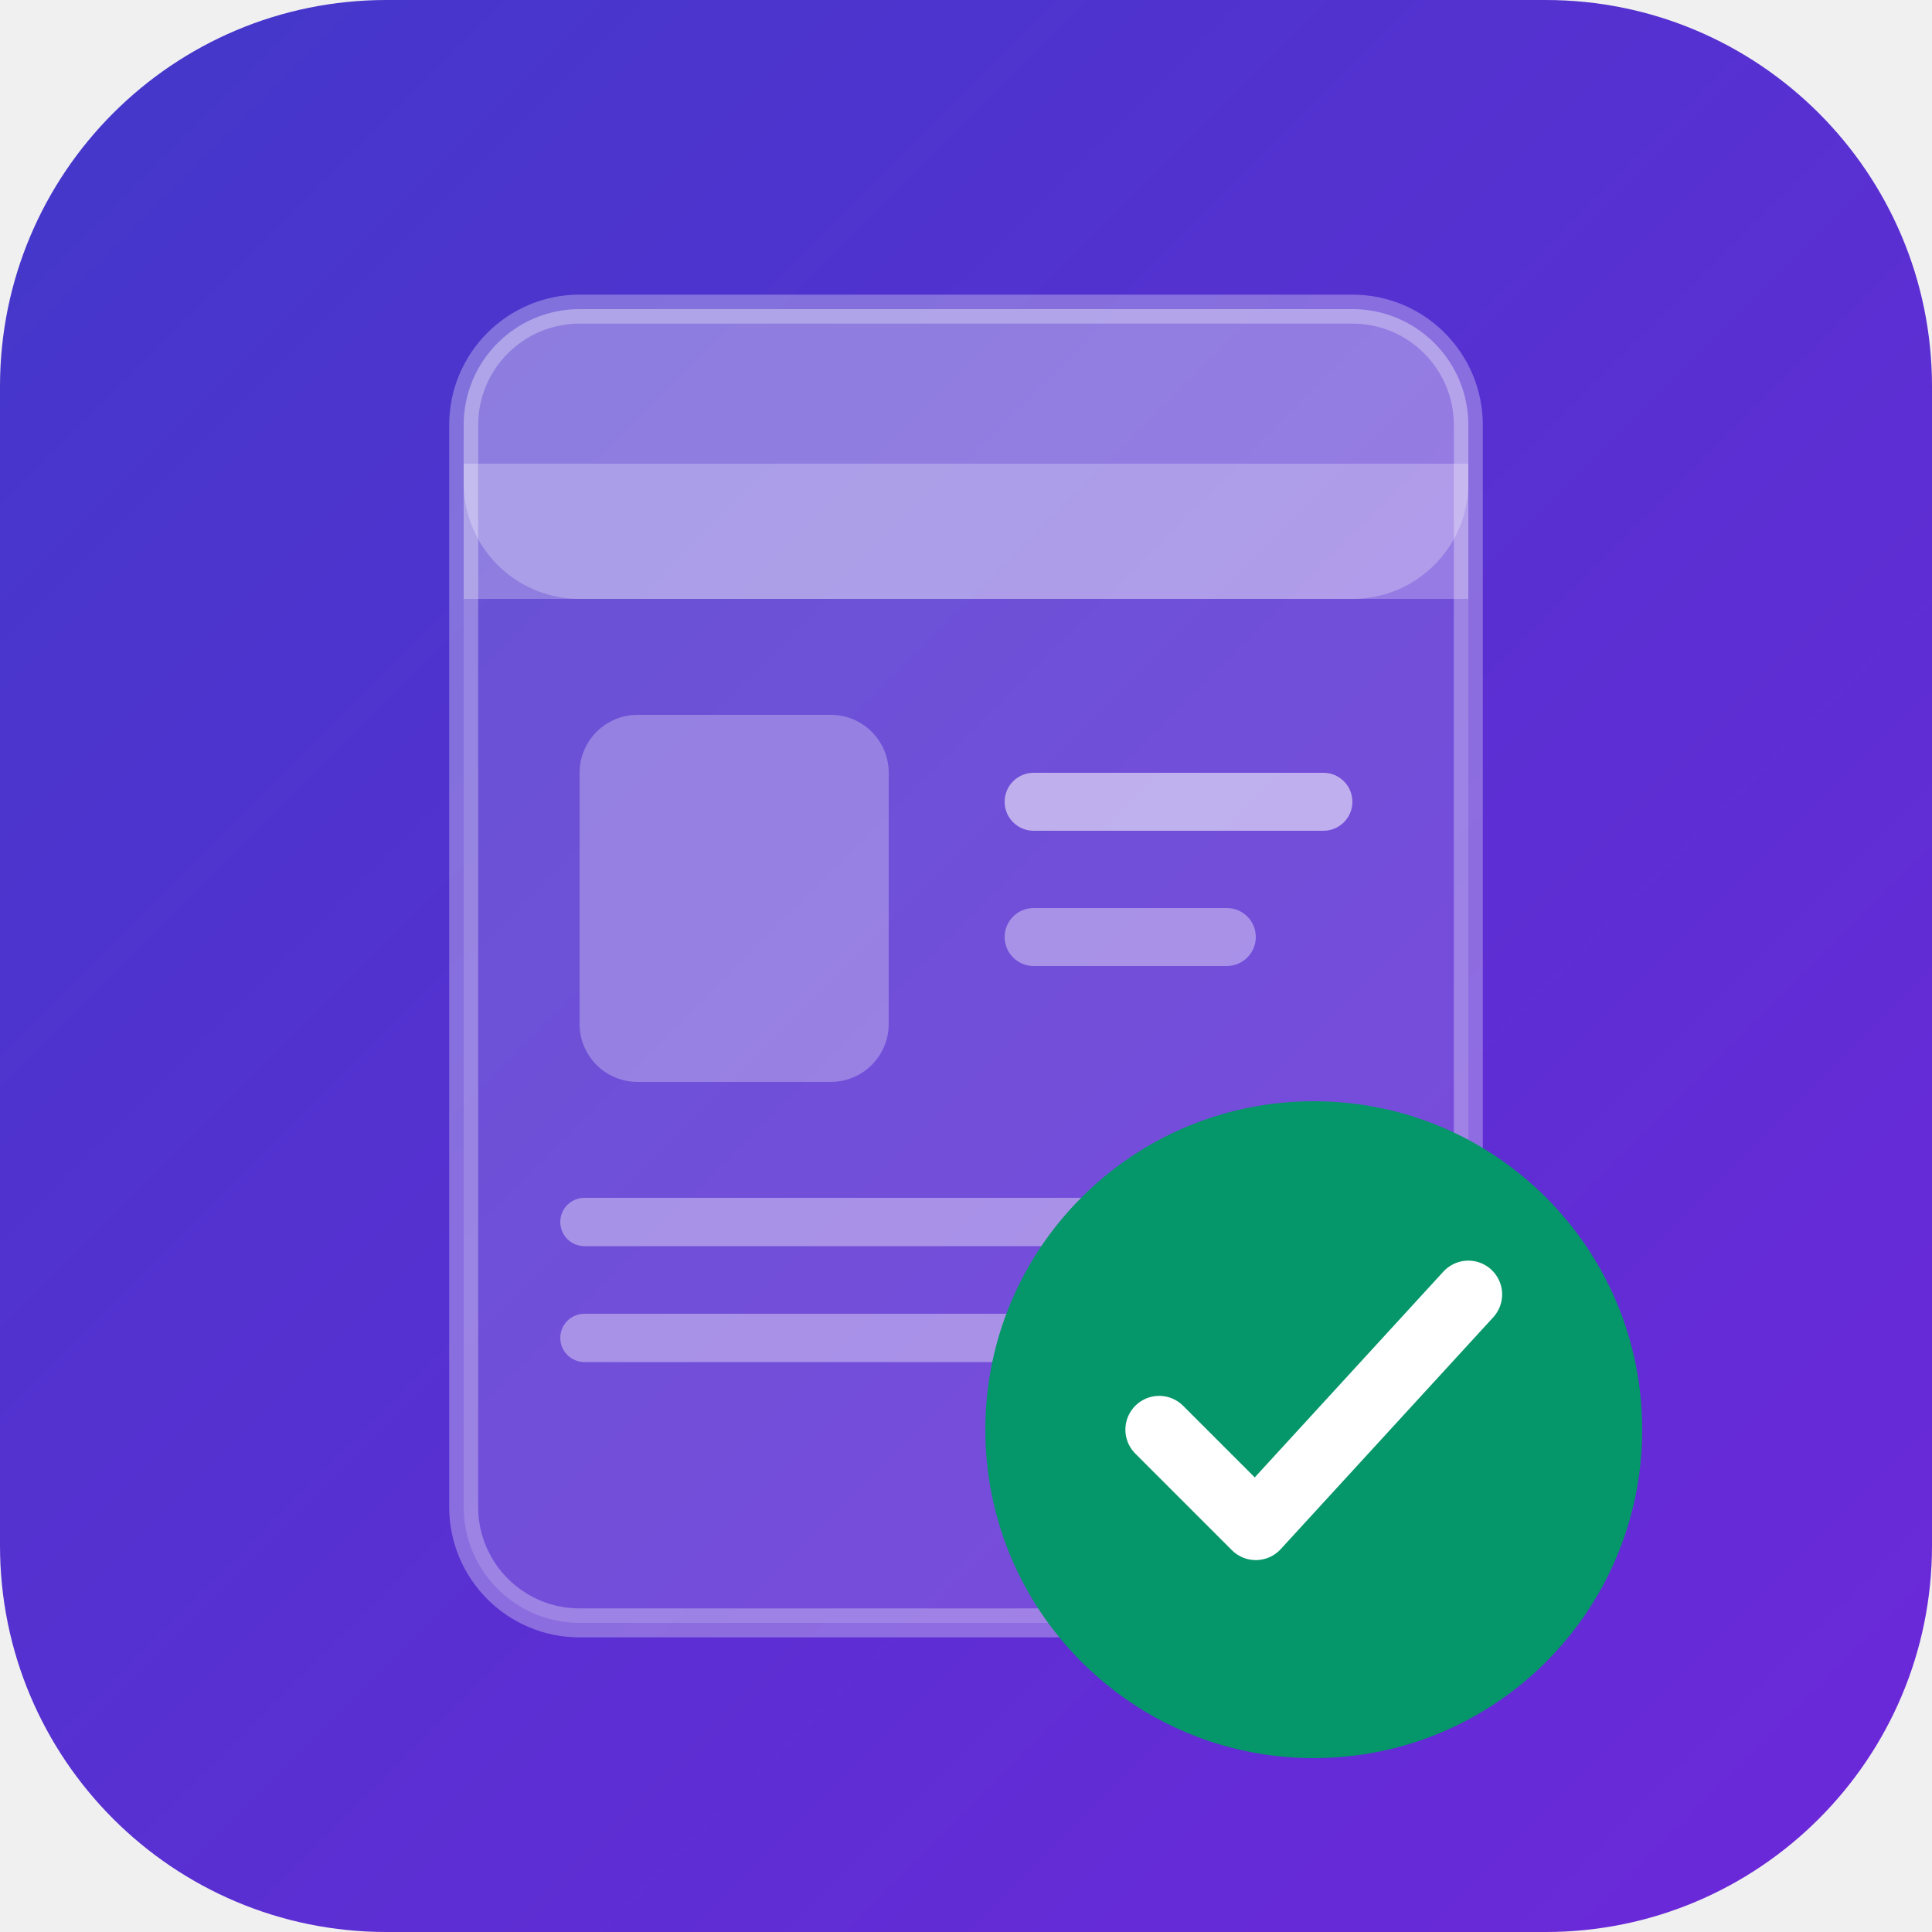
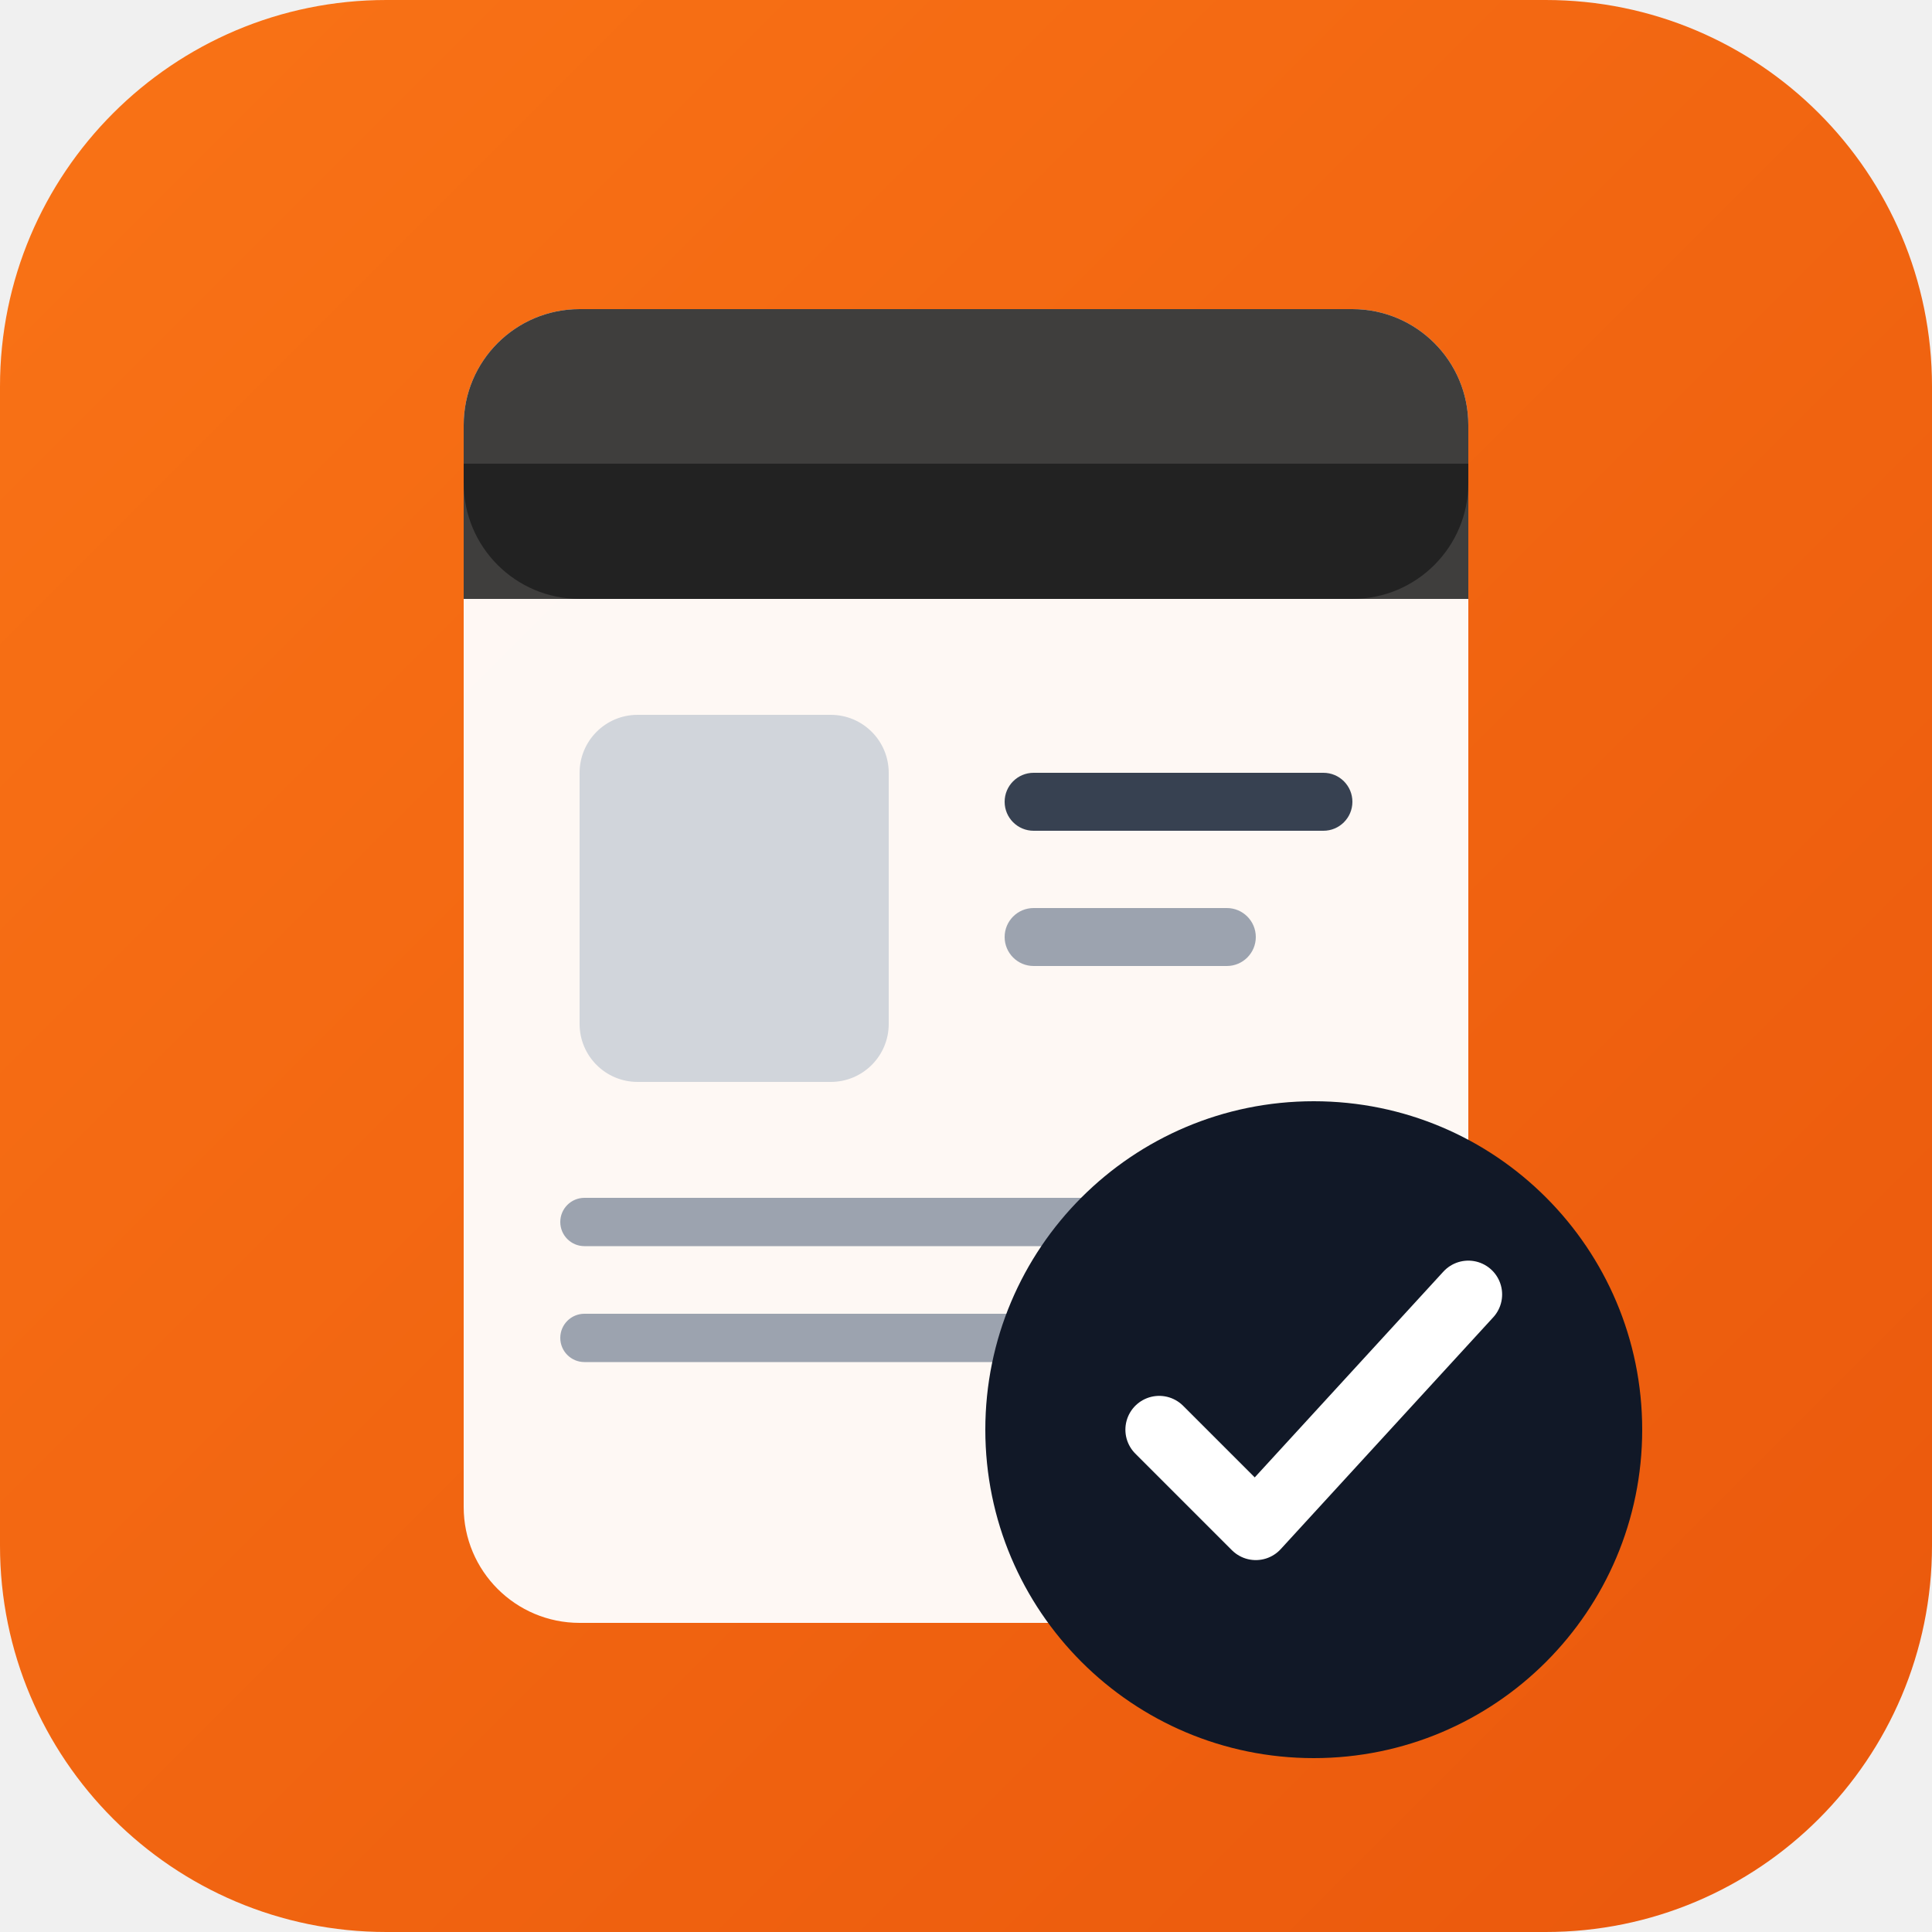
<svg xmlns="http://www.w3.org/2000/svg" width="512" height="512" viewBox="0 0 100 100" fill="none">
  <defs>
    <linearGradient id="bg" x1="0" y1="0" x2="100" y2="100" gradientUnits="userSpaceOnUse">
-       <stop offset="0%" stop-color="#4338ca" />
-       <stop offset="100%" stop-color="#6d28d9" />
+       <stop offset="0%" stop-color="#f97316" />
+       <stop offset="100%" stop-color="#ea580c" />
    </linearGradient>
  </defs>
  <rect width="100" height="100" rx="20" fill="url(#bg)" />
-   <rect x="24" y="16" width="52" height="68" rx="6" fill="white" fill-opacity="0.15" stroke="white" stroke-opacity="0.3" stroke-width="1.5" />
-   <rect x="24" y="16" width="52" height="15" rx="6" fill="white" fill-opacity="0.25" />
-   <rect x="24" y="24" width="52" height="7" fill="white" fill-opacity="0.25" />
-   <rect x="30" y="37" width="16" height="19" rx="3" fill="white" fill-opacity="0.28" />
-   <rect x="52" y="40" width="18" height="3" rx="1.5" fill="white" fill-opacity="0.55" />
-   <rect x="52" y="47" width="13" height="3" rx="1.5" fill="white" fill-opacity="0.38" />
-   <rect x="29" y="62" width="42" height="2.5" rx="1.25" fill="white" fill-opacity="0.38" />
-   <rect x="29" y="68" width="42" height="2.5" rx="1.25" fill="white" fill-opacity="0.38" />
-   <circle cx="68" cy="74" r="17" fill="#059669" />
+   <rect x="24" y="16" width="52" height="68" rx="6" fill="white" fill-opacity="0.95" />
+   <rect x="24" y="16" width="52" height="15" rx="6" fill="#1e1e1e" fill-opacity="0.85" />
+   <rect x="24" y="24" width="52" height="7" fill="#1e1e1e" fill-opacity="0.85" />
+   <rect x="30" y="37" width="16" height="19" rx="3" fill="#d1d5db" />
+   <rect x="52" y="40" width="18" height="3" rx="1.5" fill="#374151" />
+   <rect x="52" y="47" width="13" height="3" rx="1.5" fill="#9ca3af" />
+   <rect x="29" y="62" width="42" height="2.5" rx="1.25" fill="#9ca3af" />
+   <rect x="29" y="68" width="42" height="2.5" rx="1.25" fill="#9ca3af" />
+   <circle cx="68" cy="74" r="17" fill="#111827" />
  <path d="M60 74 L65 79 L76 67" stroke="white" stroke-width="3.5" stroke-linecap="round" stroke-linejoin="round" />
</svg>
